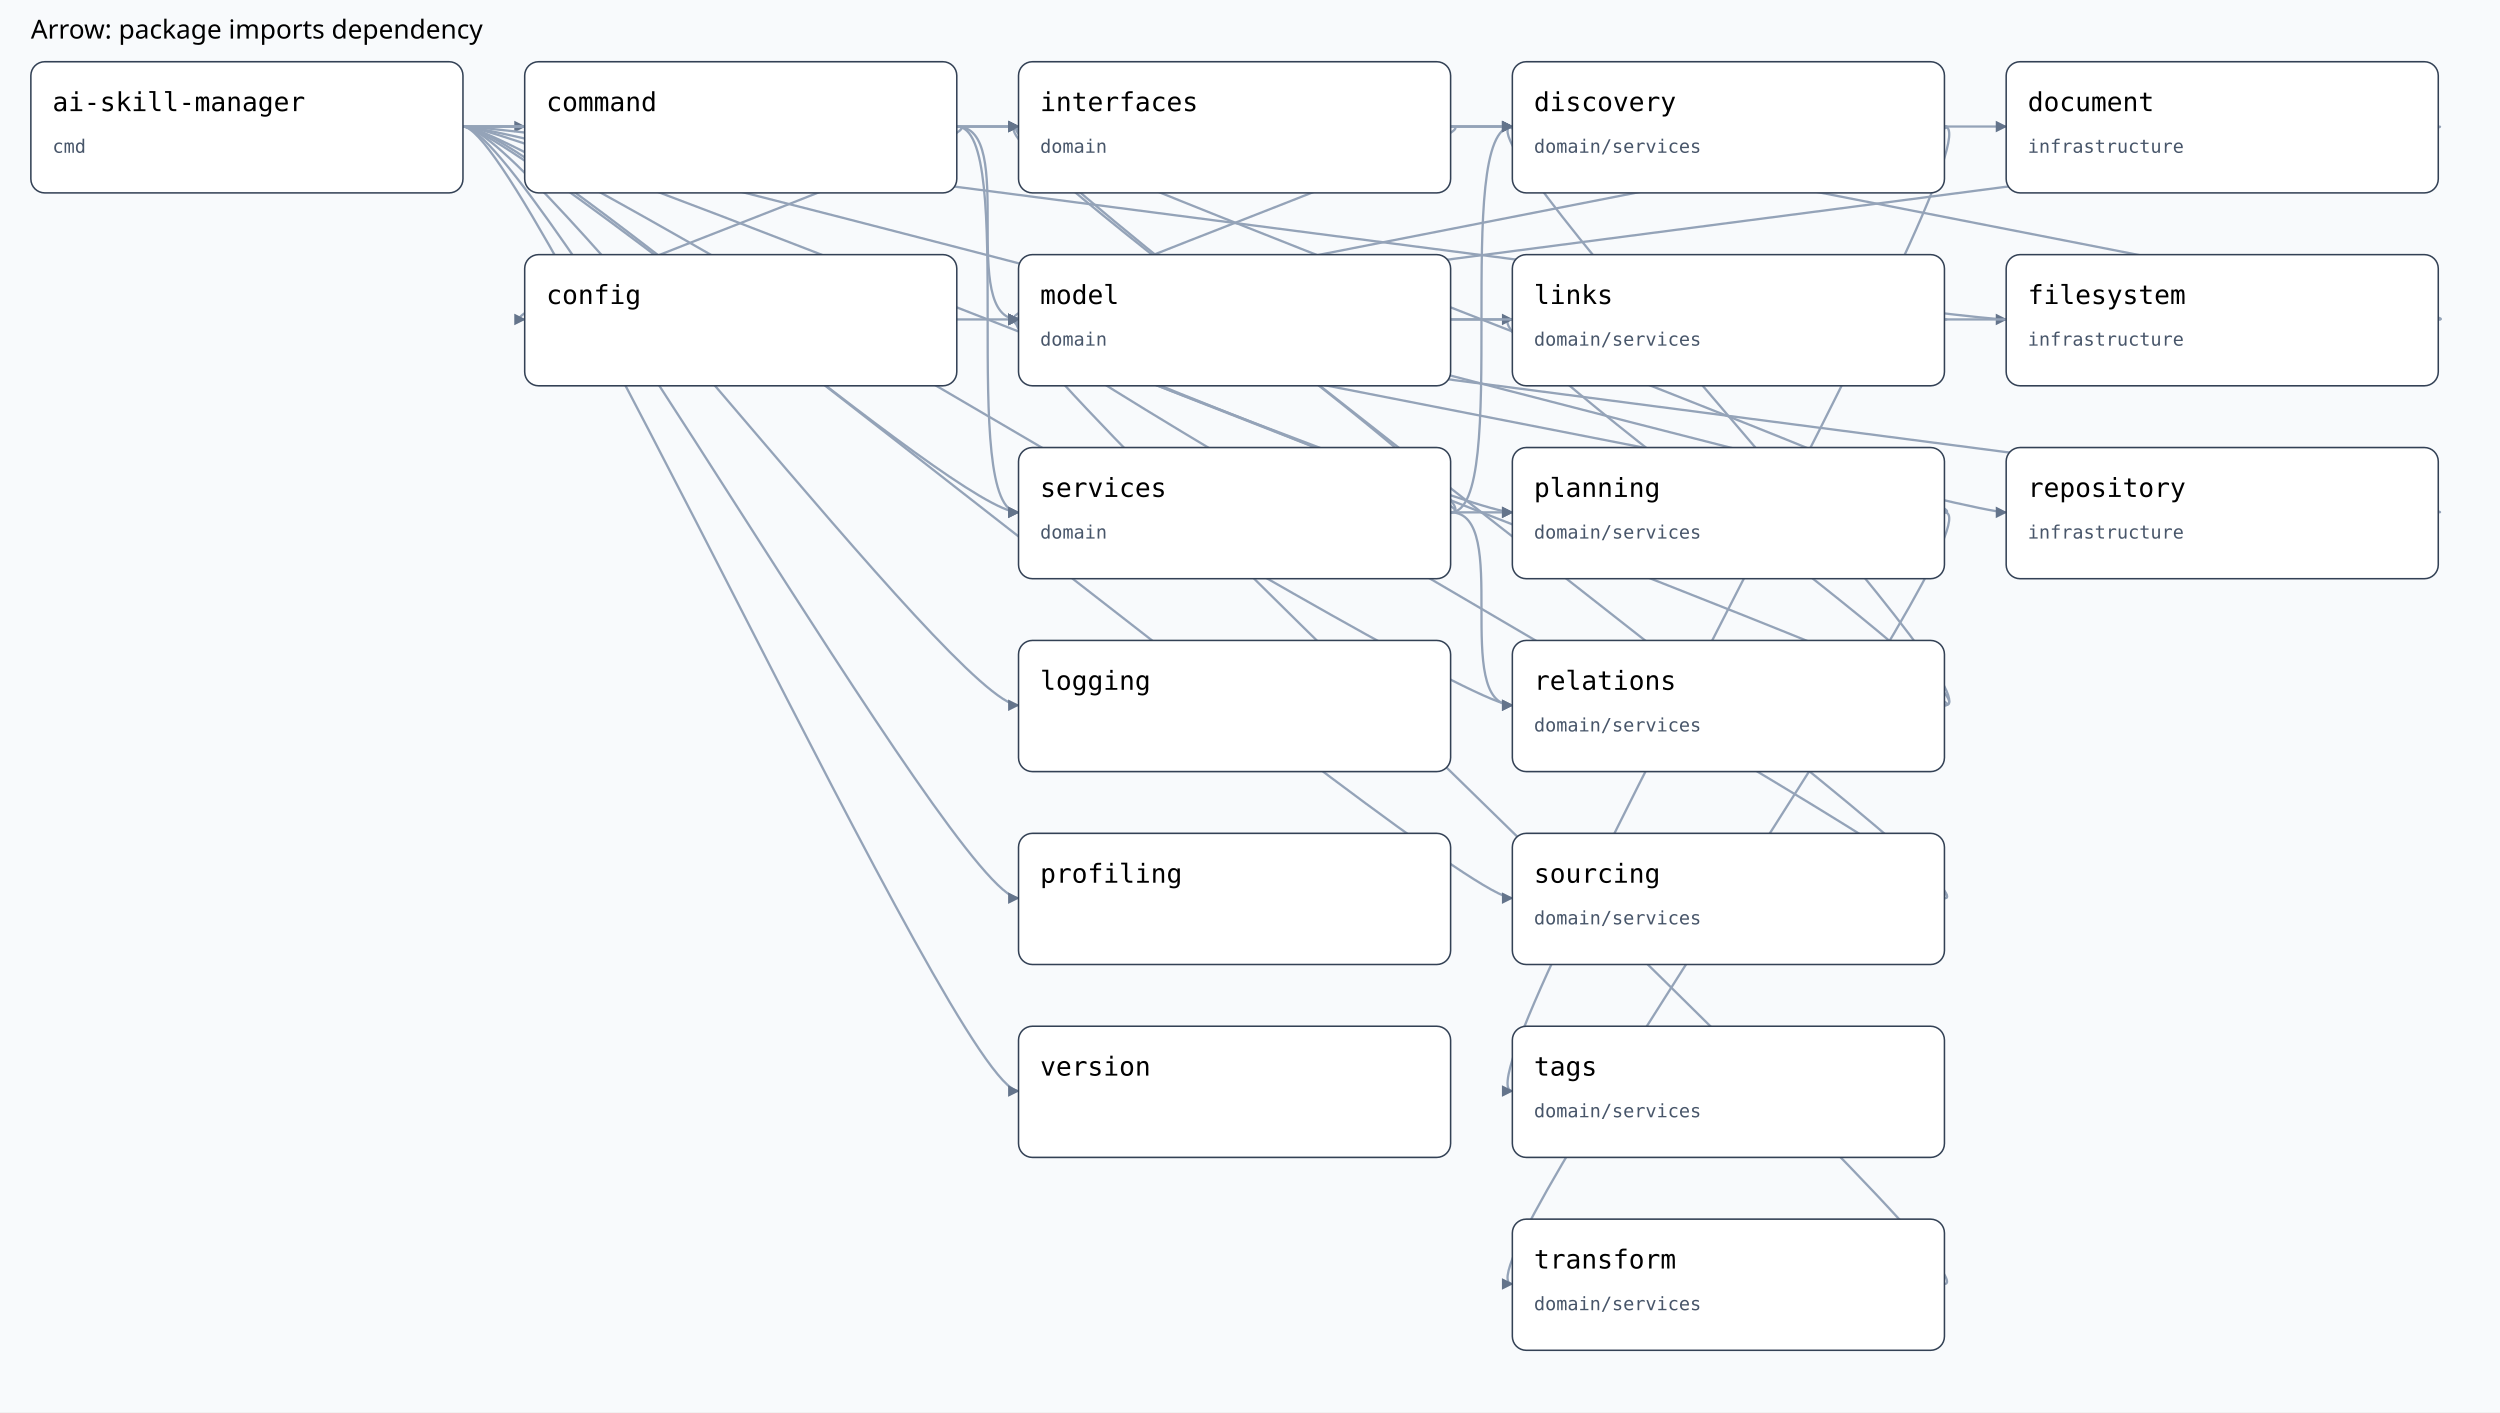
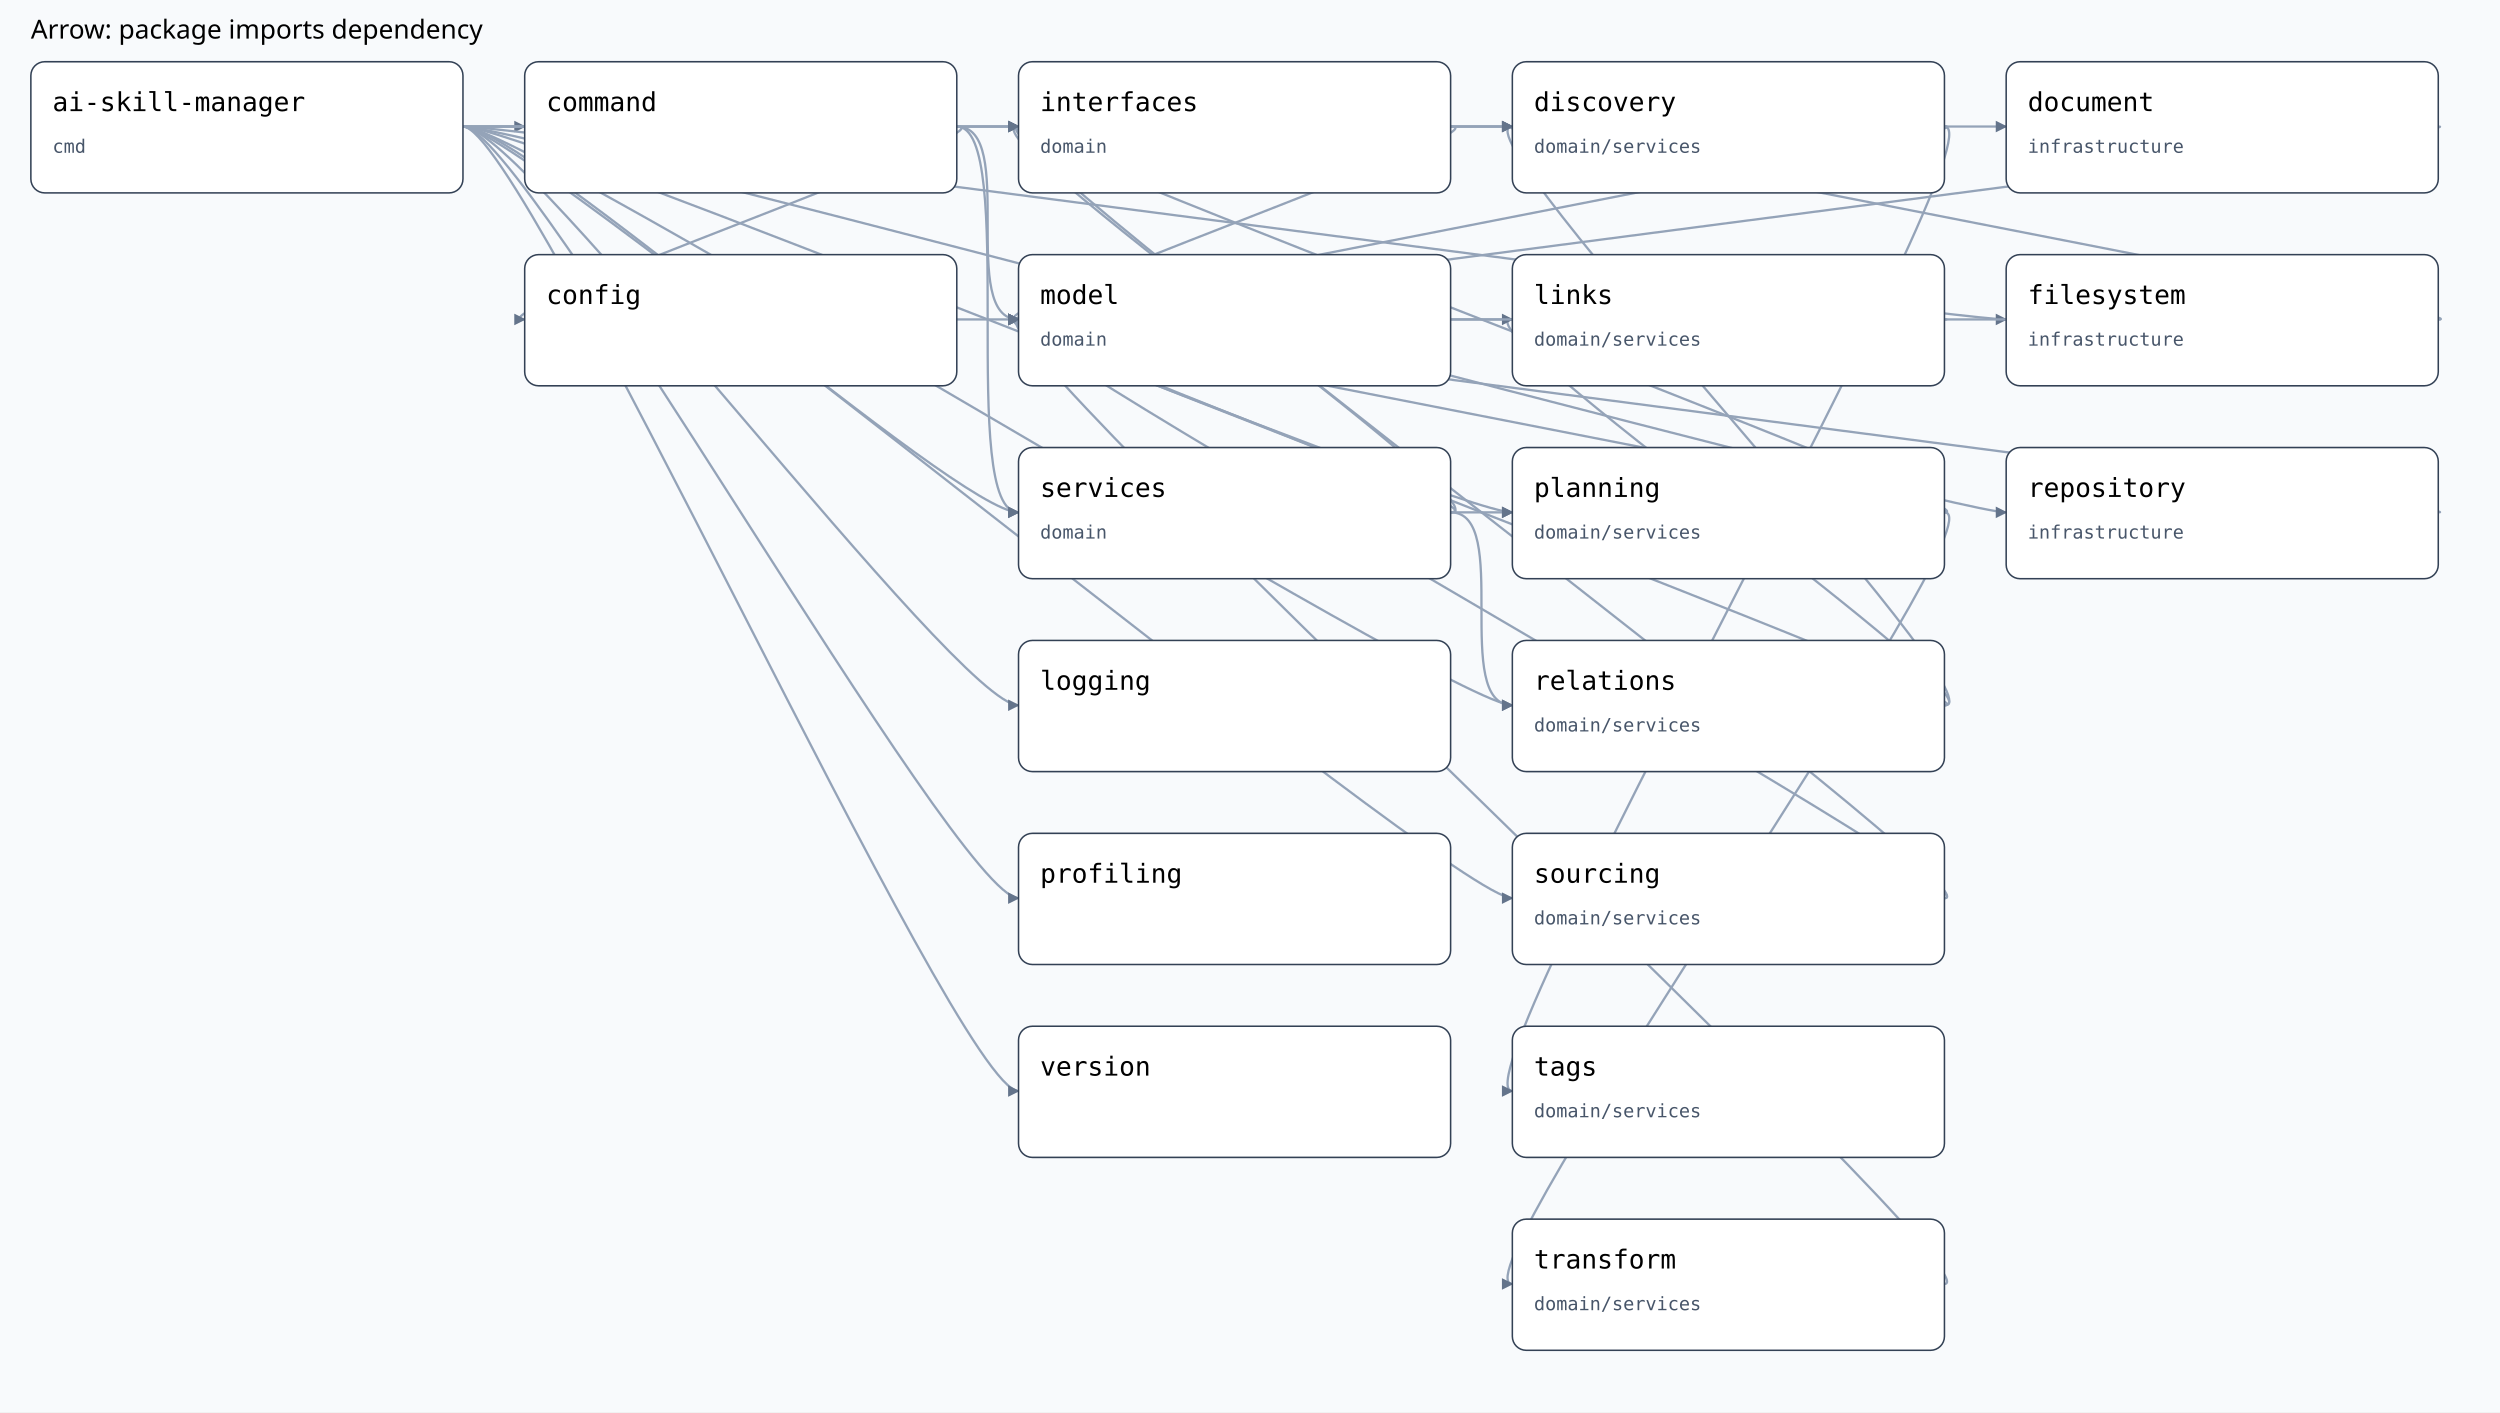
<svg xmlns="http://www.w3.org/2000/svg" viewBox="-20 -40 1620 915" role="img">
  <defs>
    <marker id="arrow" viewBox="0 0 10 10" refX="9" refY="5" markerWidth="5" markerHeight="5" orient="auto-start-reverse">
      <path d="M0 0L10 5L0 10z" fill="#64748b" />
    </marker>
  </defs>
  <rect x="-20" y="-40" width="1620" height="915" fill="#f8fafc" />
  <text x="0" y="-15" font-family="sans-serif" font-size="17">Arrow: package imports dependency</text>
  <path d="M280 42 C320 42 280 42 320 42" fill="none" stroke="#94a3b8" stroke-width="1.5" marker-end="url(#arrow)" />
  <path d="M280 42 C320 42 600 42 640 42" fill="none" stroke="#94a3b8" stroke-width="1.5" marker-end="url(#arrow)" />
  <path d="M280 42 C320 42 600 292 640 292" fill="none" stroke="#94a3b8" stroke-width="1.5" marker-end="url(#arrow)" />
  <path d="M280 42 C320 42 920 42 960 42" fill="none" stroke="#94a3b8" stroke-width="1.5" marker-end="url(#arrow)" />
  <path d="M280 42 C320 42 920 292 960 292" fill="none" stroke="#94a3b8" stroke-width="1.5" marker-end="url(#arrow)" />
  <path d="M280 42 C320 42 920 417 960 417" fill="none" stroke="#94a3b8" stroke-width="1.5" marker-end="url(#arrow)" />
  <path d="M280 42 C320 42 920 542 960 542" fill="none" stroke="#94a3b8" stroke-width="1.5" marker-end="url(#arrow)" />
  <path d="M280 42 C320 42 1240 42 1280 42" fill="none" stroke="#94a3b8" stroke-width="1.5" marker-end="url(#arrow)" />
  <path d="M280 42 C320 42 1240 167 1280 167" fill="none" stroke="#94a3b8" stroke-width="1.5" marker-end="url(#arrow)" />
  <path d="M280 42 C320 42 1240 292 1280 292" fill="none" stroke="#94a3b8" stroke-width="1.5" marker-end="url(#arrow)" />
  <path d="M280 42 C320 42 600 417 640 417" fill="none" stroke="#94a3b8" stroke-width="1.5" marker-end="url(#arrow)" />
  <path d="M280 42 C320 42 600 542 640 542" fill="none" stroke="#94a3b8" stroke-width="1.5" marker-end="url(#arrow)" />
  <path d="M280 42 C320 42 600 667 640 667" fill="none" stroke="#94a3b8" stroke-width="1.5" marker-end="url(#arrow)" />
  <path d="M600 42 C640 42 280 167 320 167" fill="none" stroke="#94a3b8" stroke-width="1.5" marker-end="url(#arrow)" />
  <path d="M600 42 C640 42 600 167 640 167" fill="none" stroke="#94a3b8" stroke-width="1.5" marker-end="url(#arrow)" />
  <path d="M600 42 C640 42 600 292 640 292" fill="none" stroke="#94a3b8" stroke-width="1.5" marker-end="url(#arrow)" />
  <path d="M600 167 C640 167 600 167 640 167" fill="none" stroke="#94a3b8" stroke-width="1.5" marker-end="url(#arrow)" />
  <path d="M920 42 C960 42 600 167 640 167" fill="none" stroke="#94a3b8" stroke-width="1.5" marker-end="url(#arrow)" />
  <path d="M920 292 C960 292 600 42 640 42" fill="none" stroke="#94a3b8" stroke-width="1.5" marker-end="url(#arrow)" />
  <path d="M920 292 C960 292 600 167 640 167" fill="none" stroke="#94a3b8" stroke-width="1.5" marker-end="url(#arrow)" />
-   <path d="M920 292 C960 292 920 42 960 42" fill="none" stroke="#94a3b8" stroke-width="1.5" marker-end="url(#arrow)" />
  <path d="M920 292 C960 292 920 292 960 292" fill="none" stroke="#94a3b8" stroke-width="1.5" marker-end="url(#arrow)" />
  <path d="M920 292 C960 292 920 417 960 417" fill="none" stroke="#94a3b8" stroke-width="1.5" marker-end="url(#arrow)" />
  <path d="M1240 42 C1280 42 600 42 640 42" fill="none" stroke="#94a3b8" stroke-width="1.5" marker-end="url(#arrow)" />
  <path d="M1240 42 C1280 42 600 167 640 167" fill="none" stroke="#94a3b8" stroke-width="1.5" marker-end="url(#arrow)" />
  <path d="M1240 42 C1280 42 920 667 960 667" fill="none" stroke="#94a3b8" stroke-width="1.5" marker-end="url(#arrow)" />
  <path d="M1240 167 C1280 167 600 167 640 167" fill="none" stroke="#94a3b8" stroke-width="1.5" marker-end="url(#arrow)" />
  <path d="M1240 292 C1280 292 600 42 640 42" fill="none" stroke="#94a3b8" stroke-width="1.5" marker-end="url(#arrow)" />
  <path d="M1240 292 C1280 292 600 167 640 167" fill="none" stroke="#94a3b8" stroke-width="1.5" marker-end="url(#arrow)" />
  <path d="M1240 292 C1280 292 920 792 960 792" fill="none" stroke="#94a3b8" stroke-width="1.5" marker-end="url(#arrow)" />
  <path d="M1240 417 C1280 417 600 167 640 167" fill="none" stroke="#94a3b8" stroke-width="1.5" marker-end="url(#arrow)" />
  <path d="M1240 417 C1280 417 920 42 960 42" fill="none" stroke="#94a3b8" stroke-width="1.5" marker-end="url(#arrow)" />
  <path d="M1240 417 C1280 417 920 167 960 167" fill="none" stroke="#94a3b8" stroke-width="1.5" marker-end="url(#arrow)" />
  <path d="M1240 542 C1280 542 600 42 640 42" fill="none" stroke="#94a3b8" stroke-width="1.5" marker-end="url(#arrow)" />
  <path d="M1240 542 C1280 542 600 167 640 167" fill="none" stroke="#94a3b8" stroke-width="1.5" marker-end="url(#arrow)" />
  <path d="M1240 792 C1280 792 600 167 640 167" fill="none" stroke="#94a3b8" stroke-width="1.5" marker-end="url(#arrow)" />
  <path d="M1560 42 C1600 42 600 167 640 167" fill="none" stroke="#94a3b8" stroke-width="1.5" marker-end="url(#arrow)" />
  <path d="M1560 167 C1600 167 600 167 640 167" fill="none" stroke="#94a3b8" stroke-width="1.5" marker-end="url(#arrow)" />
  <path d="M1560 167 C1600 167 920 42 960 42" fill="none" stroke="#94a3b8" stroke-width="1.5" marker-end="url(#arrow)" />
  <path d="M1560 292 C1600 292 600 167 640 167" fill="none" stroke="#94a3b8" stroke-width="1.5" marker-end="url(#arrow)" />
  <g>
    <rect x="0" y="0" width="280" height="85" rx="9" fill="white" stroke="#334155" />
    <text x="14" y="32" font-family="monospace" font-size="17">ai-skill-manager</text>
    <text x="14" y="59" font-family="monospace" font-size="12" fill="#475569">cmd</text>
  </g>
  <g>
    <rect x="320" y="0" width="280" height="85" rx="9" fill="white" stroke="#334155" />
    <text x="334" y="32" font-family="monospace" font-size="17">command</text>
    <text x="334" y="59" font-family="monospace" font-size="12" fill="#475569" />
  </g>
  <g>
    <rect x="320" y="125" width="280" height="85" rx="9" fill="white" stroke="#334155" />
    <text x="334" y="157" font-family="monospace" font-size="17">config</text>
    <text x="334" y="184" font-family="monospace" font-size="12" fill="#475569" />
  </g>
  <g>
    <rect x="640" y="0" width="280" height="85" rx="9" fill="white" stroke="#334155" />
    <text x="654" y="32" font-family="monospace" font-size="17">interfaces</text>
    <text x="654" y="59" font-family="monospace" font-size="12" fill="#475569">domain</text>
  </g>
  <g>
    <rect x="640" y="125" width="280" height="85" rx="9" fill="white" stroke="#334155" />
    <text x="654" y="157" font-family="monospace" font-size="17">model</text>
    <text x="654" y="184" font-family="monospace" font-size="12" fill="#475569">domain</text>
  </g>
  <g>
    <rect x="640" y="250" width="280" height="85" rx="9" fill="white" stroke="#334155" />
    <text x="654" y="282" font-family="monospace" font-size="17">services</text>
    <text x="654" y="309" font-family="monospace" font-size="12" fill="#475569">domain</text>
  </g>
  <g>
    <rect x="960" y="0" width="280" height="85" rx="9" fill="white" stroke="#334155" />
    <text x="974" y="32" font-family="monospace" font-size="17">discovery</text>
    <text x="974" y="59" font-family="monospace" font-size="12" fill="#475569">domain/services</text>
  </g>
  <g>
    <rect x="960" y="125" width="280" height="85" rx="9" fill="white" stroke="#334155" />
    <text x="974" y="157" font-family="monospace" font-size="17">links</text>
    <text x="974" y="184" font-family="monospace" font-size="12" fill="#475569">domain/services</text>
  </g>
  <g>
    <rect x="960" y="250" width="280" height="85" rx="9" fill="white" stroke="#334155" />
    <text x="974" y="282" font-family="monospace" font-size="17">planning</text>
    <text x="974" y="309" font-family="monospace" font-size="12" fill="#475569">domain/services</text>
  </g>
  <g>
    <rect x="960" y="375" width="280" height="85" rx="9" fill="white" stroke="#334155" />
    <text x="974" y="407" font-family="monospace" font-size="17">relations</text>
    <text x="974" y="434" font-family="monospace" font-size="12" fill="#475569">domain/services</text>
  </g>
  <g>
    <rect x="960" y="500" width="280" height="85" rx="9" fill="white" stroke="#334155" />
    <text x="974" y="532" font-family="monospace" font-size="17">sourcing</text>
    <text x="974" y="559" font-family="monospace" font-size="12" fill="#475569">domain/services</text>
  </g>
  <g>
    <rect x="960" y="625" width="280" height="85" rx="9" fill="white" stroke="#334155" />
    <text x="974" y="657" font-family="monospace" font-size="17">tags</text>
    <text x="974" y="684" font-family="monospace" font-size="12" fill="#475569">domain/services</text>
  </g>
  <g>
    <rect x="960" y="750" width="280" height="85" rx="9" fill="white" stroke="#334155" />
    <text x="974" y="782" font-family="monospace" font-size="17">transform</text>
    <text x="974" y="809" font-family="monospace" font-size="12" fill="#475569">domain/services</text>
  </g>
  <g>
    <rect x="1280" y="0" width="280" height="85" rx="9" fill="white" stroke="#334155" />
    <text x="1294" y="32" font-family="monospace" font-size="17">document</text>
    <text x="1294" y="59" font-family="monospace" font-size="12" fill="#475569">infrastructure</text>
  </g>
  <g>
    <rect x="1280" y="125" width="280" height="85" rx="9" fill="white" stroke="#334155" />
    <text x="1294" y="157" font-family="monospace" font-size="17">filesystem</text>
    <text x="1294" y="184" font-family="monospace" font-size="12" fill="#475569">infrastructure</text>
  </g>
  <g>
    <rect x="1280" y="250" width="280" height="85" rx="9" fill="white" stroke="#334155" />
    <text x="1294" y="282" font-family="monospace" font-size="17">repository</text>
    <text x="1294" y="309" font-family="monospace" font-size="12" fill="#475569">infrastructure</text>
  </g>
  <g>
    <rect x="640" y="375" width="280" height="85" rx="9" fill="white" stroke="#334155" />
    <text x="654" y="407" font-family="monospace" font-size="17">logging</text>
    <text x="654" y="434" font-family="monospace" font-size="12" fill="#475569" />
  </g>
  <g>
    <rect x="640" y="500" width="280" height="85" rx="9" fill="white" stroke="#334155" />
    <text x="654" y="532" font-family="monospace" font-size="17">profiling</text>
    <text x="654" y="559" font-family="monospace" font-size="12" fill="#475569" />
  </g>
  <g>
    <rect x="640" y="625" width="280" height="85" rx="9" fill="white" stroke="#334155" />
    <text x="654" y="657" font-family="monospace" font-size="17">version</text>
    <text x="654" y="684" font-family="monospace" font-size="12" fill="#475569" />
  </g>
</svg>
